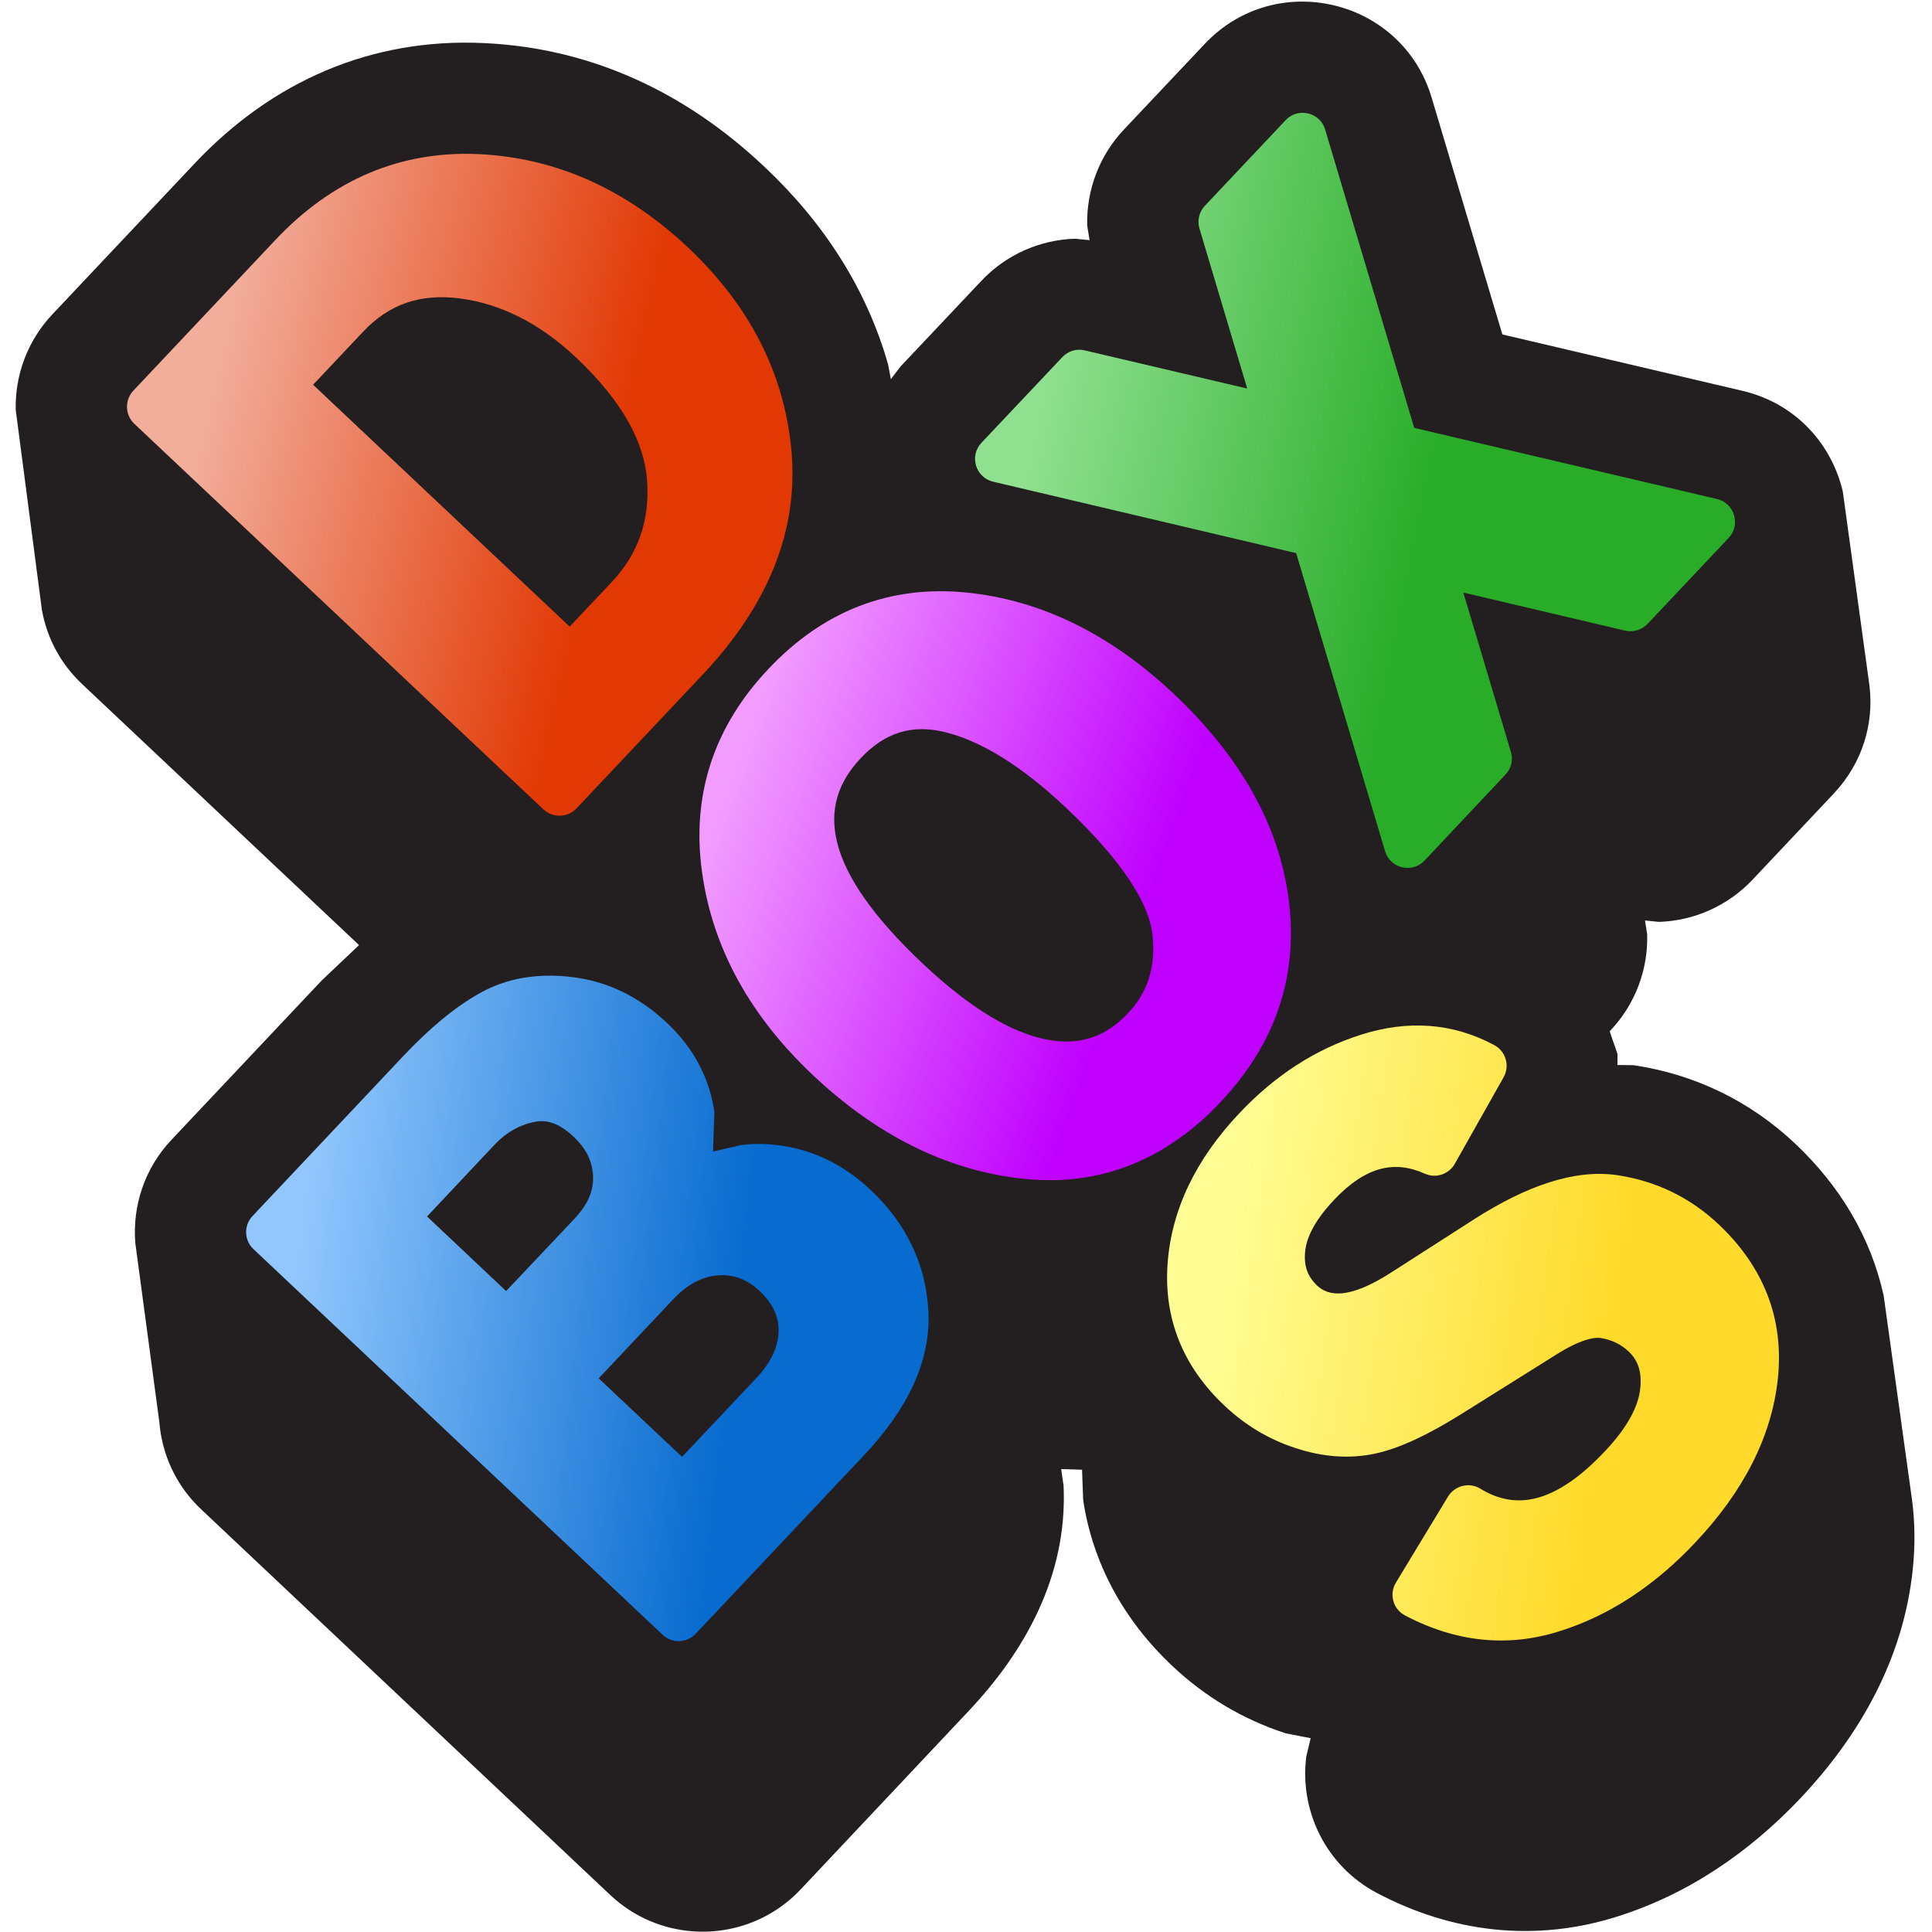
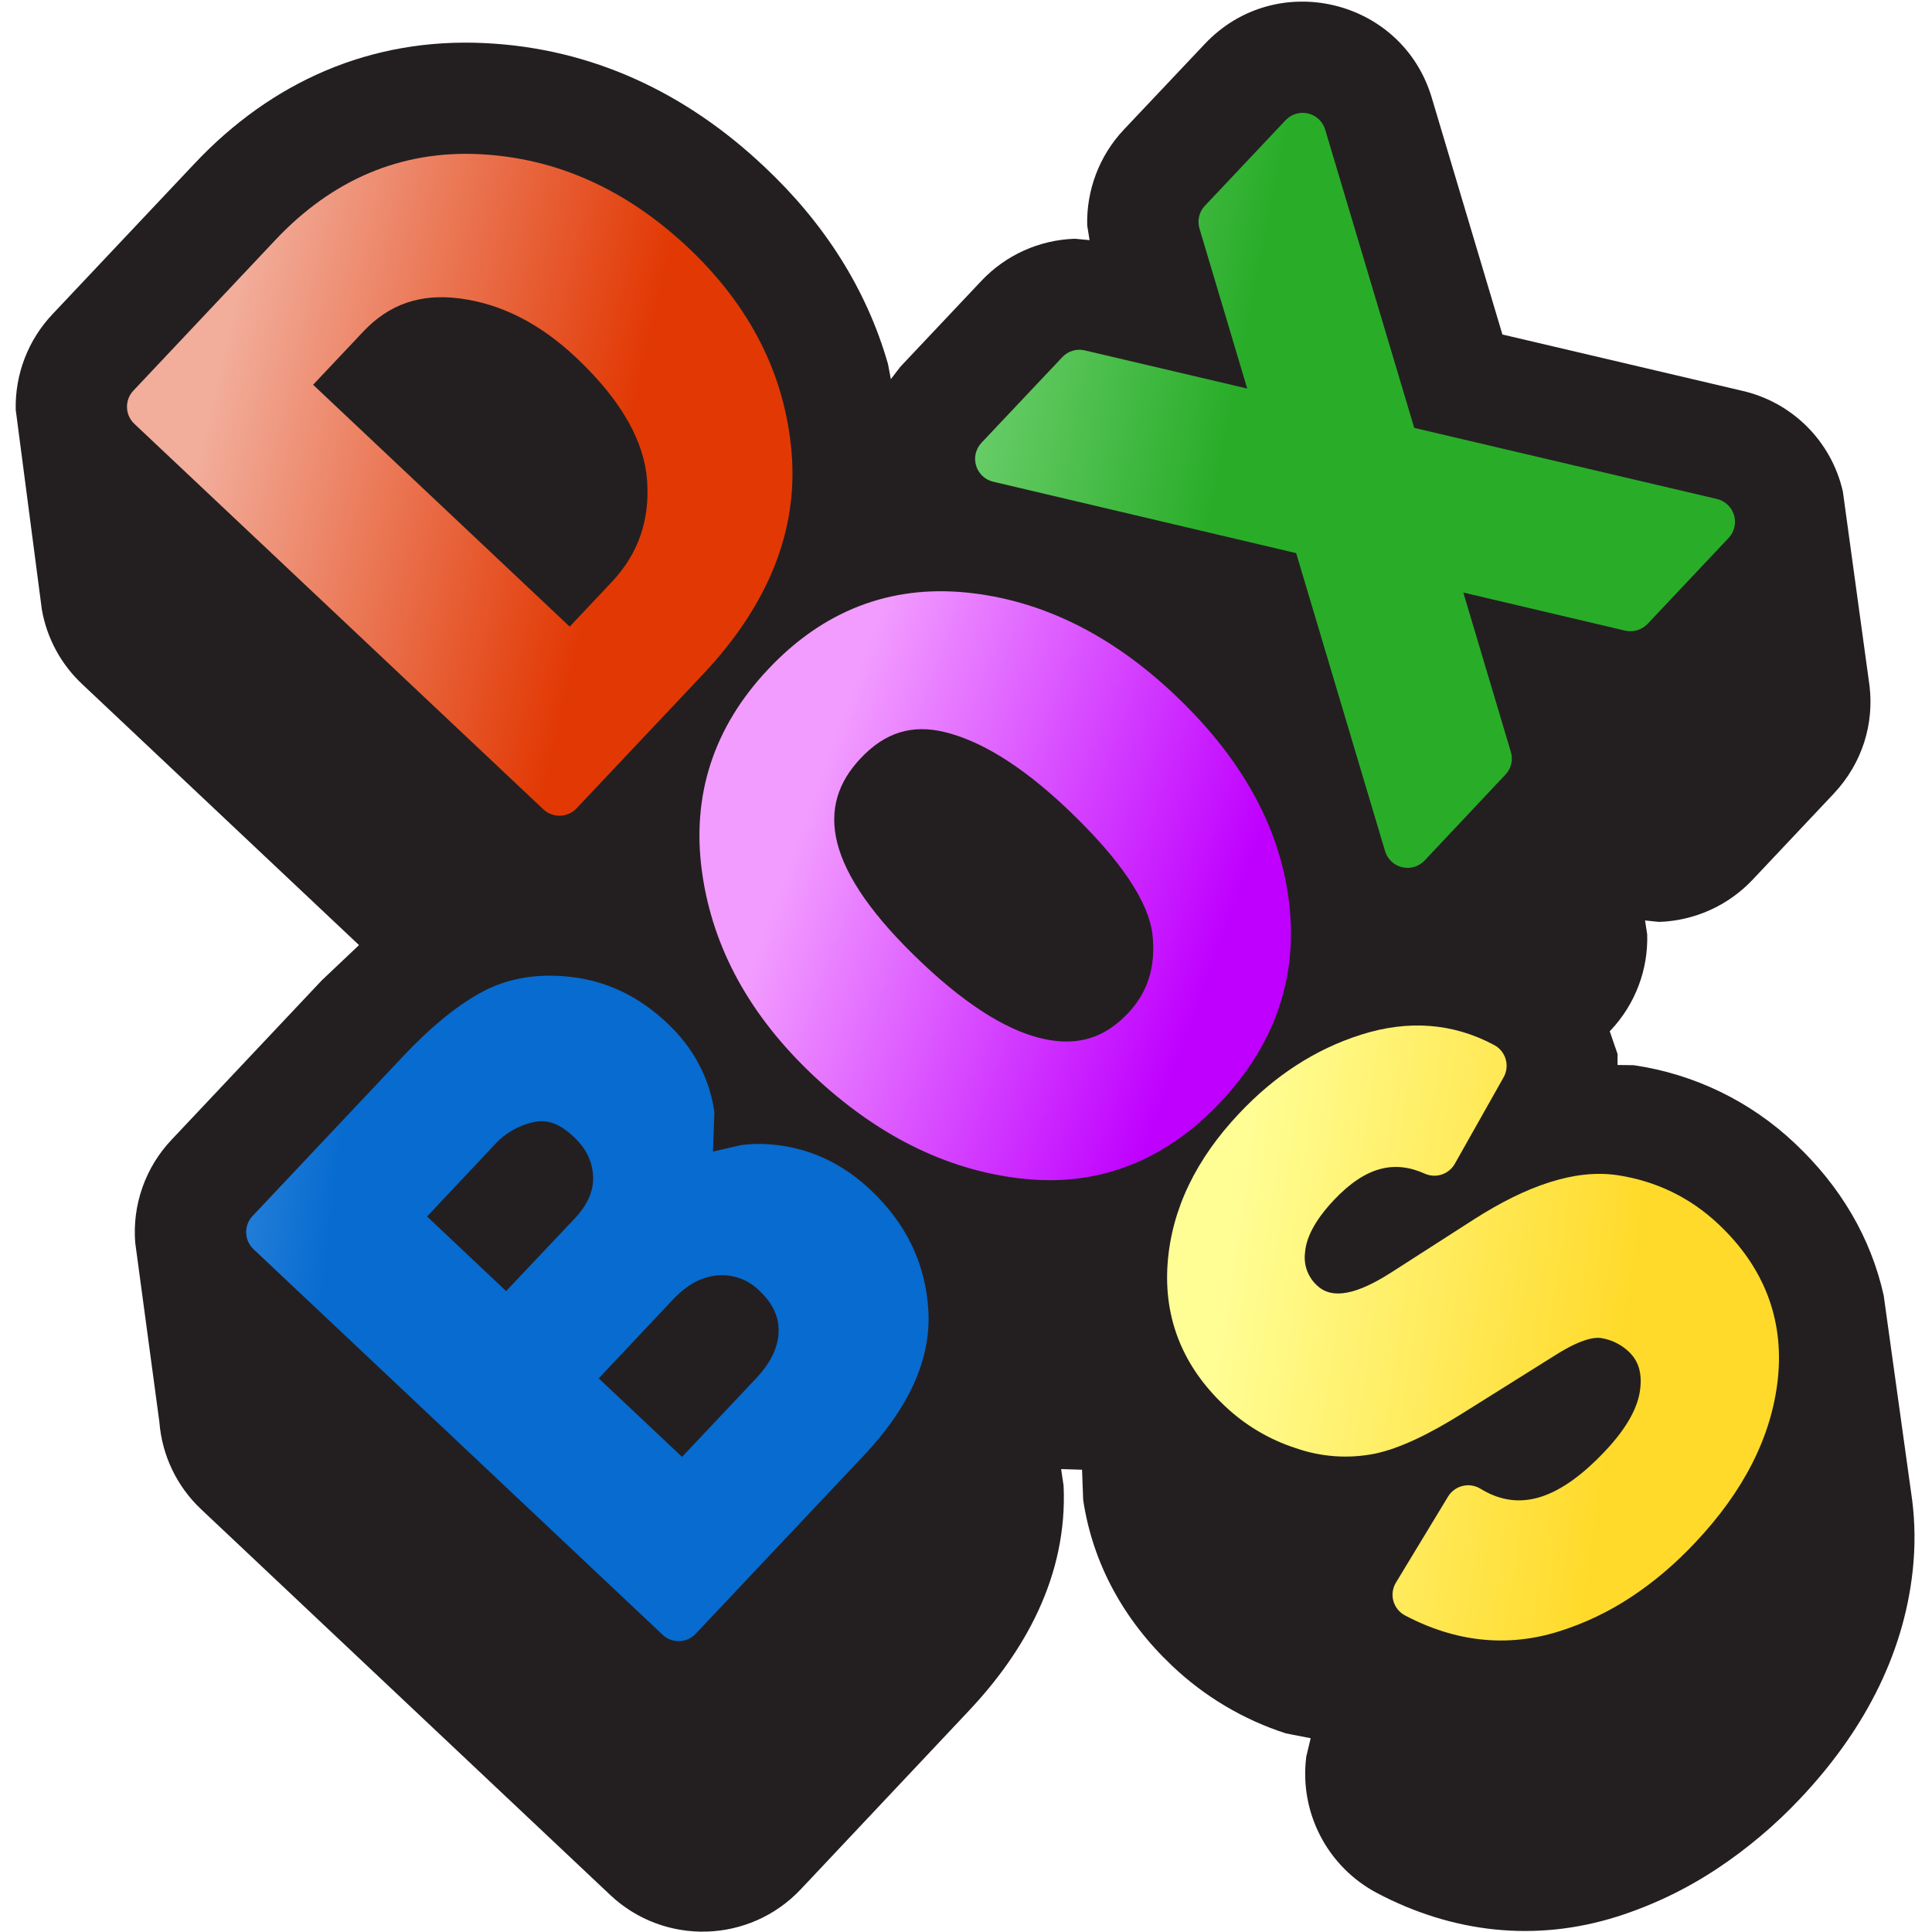
- <svg xmlns="http://www.w3.org/2000/svg" xmlns:xlink="http://www.w3.org/1999/xlink" version="1.1" id="Layer_1" width="36.001" height="36.001" viewBox="0 0 36.001 36.001" overflow="visible" enable-background="new 0 0 30.544 36.001" xml:space="preserve">
-   <defs id="defs190" />
-   <linearGradient id="XMLID_50_" gradientUnits="userSpaceOnUse" x1="-403.467" y1="210.758" x2="-402.467" y2="210.758" gradientTransform="matrix(-4.2,-4.65,4.65,-4.2,-2646.865,-974.9042)">
-     <stop offset="0" style="stop-color:#29AD29" id="stop122" />
-     <stop offset="1" style="stop-color:#8FE08F" id="stop124" />
+ <svg xmlns="http://www.w3.org/2000/svg" xmlns:xlink="http://www.w3.org/1999/xlink" xml:space="preserve" width="36.001" height="36.001" overflow="visible">
+   <linearGradient id="a" x1="-403.467" x2="-402.467" y1="210.758" y2="210.758" gradientTransform="scale(-6.27) rotate(48 36.116 553.172)" gradientUnits="userSpaceOnUse">
+     <stop offset="0" style="stop-color:#29ad29" />
+     <stop offset="1" style="stop-color:#8fe08f" />
  </linearGradient>
-   <linearGradient id="XMLID_57_" gradientUnits="userSpaceOnUse" x1="-403.467" y1="210.623" x2="-402.467" y2="210.623" gradientTransform="matrix(-4.5,-4.5,4.5,-4.5,-2741.395,-839.3135)">
-     <stop offset="0" style="stop-color:#FFDA2A" id="stop180" />
-     <stop offset="1" style="stop-color:#FFFE95" id="stop182" />
+   <linearGradient id="k" x1="-403.467" x2="-402.467" y1="210.623" y2="210.623" gradientTransform="scale(-6.4) rotate(45 56.185 585.926)" gradientUnits="userSpaceOnUse">
+     <stop offset="0" style="stop-color:#ffda2a" />
+     <stop offset="1" style="stop-color:#fffe95" />
  </linearGradient>
-   <g id="g181" transform="matrix(0.9481088,-0.7064611,0.7064611,0.9481088,-11.00185,13.79437)">
-     <path fill-rule="evenodd" clip-rule="evenodd" fill="#231f20" d="m 18.517,35.988 c -0.578,-0.034 -1.146,-0.144 -1.696,-0.335 -1.287,-0.447 -2.238,-1.354 -2.812,-2.558 -0.395,-0.827 -0.205,-1.776 0.393,-2.394 l 0.226,-0.188 -0.268,-0.295 c -0.412,-0.579 -0.679,-1.23 -0.801,-1.926 -0.181,-1.03 -0.041,-2.038 0.437,-2.932 l 0.271,-0.393 -0.258,-0.205 -0.126,0.233 c -0.805,1.191 -2.075,1.732 -3.308,1.951 l -3.816,0.675 c -0.145,0.026 -0.288,0.036 -0.429,0.032 -0.987,-0.027 -1.852,-0.745 -2.03,-1.754 l -1.538,-8.725 c -0.096,-0.538 0.022,-1.067 0.293,-1.498 l 1.384,-2.492 c 0.309,-0.49 0.814,-0.854 1.43,-0.961 l 3.398,-0.599 0.803,-0.095 -1.042,-5.907 c -0.083,-0.468 -0.005,-0.927 0.193,-1.32 l 1.551,-2.771 c 0.313,-0.439 0.79,-0.76 1.362,-0.861 l 3.214,-0.566 c 1.749,-0.31 3.418,0.068 4.803,1.209 1.307,1.074 2.078,2.523 2.371,4.197 0.225,1.266 0.141,2.504 -0.296,3.657 l -0.106,0.218 0.24,-0.069 1.828,-0.321 c 0.561,-0.099 1.127,0.032 1.58,0.348 l 0.172,0.156 0.108,-0.207 c 0.32,-0.453 0.809,-0.769 1.367,-0.867 l 1.828,-0.321 c 1.609,-0.284 2.924,1.284 2.361,2.818 l -1.335,3.656 2.502,2.972 c 0.561,0.665 0.625,1.521 0.321,2.219 l -1.496,2.713 c -0.295,0.509 -0.802,0.901 -1.464,1.019 l -1.834,0.323 c -0.56,0.099 -1.126,-0.031 -1.581,-0.347 l -0.164,-0.15 -0.103,0.196 c -0.318,0.453 -0.807,0.77 -1.366,0.868 l -0.021,0.004 -0.115,0.361 -0.104,0.138 0.203,0.155 c 0.687,0.693 1.132,1.546 1.302,2.509 0.17,0.963 0.072,1.903 -0.311,2.755 l -1.567,2.852 c -0.175,0.313 -0.391,0.609 -0.649,0.889 -0.948,1.026 -2.207,1.589 -3.567,1.829 -0.58,0.101 -1.161,0.14 -1.738,0.105 z" id="path120" />
-     <path fill-rule="evenodd" clip-rule="evenodd" fill="url(#XMLID_50_)" d="m 24.332,20.494 c -0.28,0.049 -0.51,-0.224 -0.411,-0.491 l 1.683,-4.603 -3.157,-3.756 c -0.183,-0.218 -0.062,-0.553 0.219,-0.602 l 1.828,-0.321 c 0.13,-0.023 0.262,0.024 0.347,0.126 l 1.694,2.012 0.903,-2.471 c 0.045,-0.124 0.153,-0.215 0.282,-0.237 l 1.829,-0.322 c 0.279,-0.049 0.508,0.225 0.41,0.49 l -1.684,4.61 3.156,3.749 c 0.183,0.218 0.062,0.552 -0.218,0.602 l -1.834,0.323 c -0.13,0.022 -0.262,-0.025 -0.348,-0.126 l -1.686,-2.005 -0.899,2.461 c -0.045,0.124 -0.152,0.214 -0.281,0.236 z" id="path127" style="fill:url(#XMLID_50_)" />
-     <g enable-background="new    " id="g144" transform="translate(2.72895)">
-       <g id="g142">
-         <defs id="defs130">
-           <rect id="XMLID_40_" x="9.375" y="1.604" width="8.924" height="10.281" />
-         </defs>
-         <clipPath id="XMLID_51_">
-           <use xlink:href="#XMLID_40_" id="use132" />
-         </clipPath>
-         <linearGradient id="XMLID_52_" gradientUnits="userSpaceOnUse" x1="-403.467" y1="210.637" x2="-402.467" y2="210.637" gradientTransform="matrix(-4.2,-4.95,4.95,-4.2,-2722.566,-1104.195)">
-           <stop offset="0" style="stop-color:#E23904" id="stop135" />
-           <stop offset="1" style="stop-color:#F2AD9B" id="stop137" />
-         </linearGradient>
-         <path clip-path="url(#XMLID_51_)" fill-rule="evenodd" clip-rule="evenodd" fill="url(#XMLID_52_)" d="M 13.002,9.488 13.949,9.321 C 14.547,9.216 15.01,8.907 15.352,8.377 15.679,7.869 15.792,7.146 15.618,6.153 15.479,5.364 15.168,4.755 14.701,4.303 14.25,3.867 13.751,3.712 13.168,3.816 l -1.131,0.199 z m -1.626,2.361 c -0.2,0.036 -0.392,-0.1 -0.427,-0.3 L 9.41,2.825 C 9.375,2.624 9.509,2.433 9.71,2.397 L 12.924,1.83 c 1.286,-0.227 2.427,0.048 3.385,0.836 0.944,0.778 1.527,1.835 1.759,3.147 0.231,1.313 0.032,2.507 -0.616,3.554 -0.663,1.072 -1.755,1.72 -3.212,1.978 z" id="path140" style="fill:url(#XMLID_52_)" />
-       </g>
-     </g>
-     <g enable-background="new    " id="g161" transform="translate(2.72895)">
-       <g id="g159">
-         <defs id="defs147">
-           <rect id="XMLID_43_" x="11.617" y="11.675" width="8.635" height="10.029" />
-         </defs>
-         <clipPath id="XMLID_53_">
-           <use xlink:href="#XMLID_43_" id="use149" />
-         </clipPath>
-         <linearGradient id="XMLID_54_" gradientUnits="userSpaceOnUse" x1="-403.467" y1="210.715" x2="-402.467" y2="210.715" gradientTransform="matrix(3.75,5.7,-5.7,3.75,2727.559,1522.609)">
-           <stop offset="0" style="stop-color:#F29CFF" id="stop152" />
-           <stop offset="1" style="stop-color:#BF00FF" id="stop154" />
-         </linearGradient>
-         <path clip-path="url(#XMLID_53_)" fill-rule="evenodd" clip-rule="evenodd" fill="url(#XMLID_54_)" d="m 16.048,19.655 c 0.117,0.007 0.239,-0.002 0.367,-0.024 0.449,-0.078 0.798,-0.325 1.059,-0.776 0.238,-0.417 0.309,-1.187 0.095,-2.406 -0.171,-0.969 -0.454,-1.655 -0.821,-2.098 -0.335,-0.404 -0.753,-0.559 -1.311,-0.459 -1.007,0.177 -1.524,1.039 -1.146,3.182 0.181,1.024 0.475,1.71 0.846,2.118 0.264,0.291 0.562,0.445 0.911,0.463 z m -0.211,2.038 c -0.885,-0.03 -1.67,-0.357 -2.338,-0.99 -0.866,-0.817 -1.409,-1.913 -1.646,-3.254 -0.236,-1.34 -0.074,-2.549 0.508,-3.609 0.59,-1.076 1.517,-1.729 2.75,-1.945 1.238,-0.22 2.327,0.078 3.226,0.898 0.879,0.803 1.43,1.893 1.667,3.239 0.248,1.408 0.098,2.648 -0.493,3.689 -0.595,1.051 -1.526,1.687 -2.757,1.903 -0.316,0.058 -0.622,0.08 -0.917,0.069 z" id="path157" style="fill:url(#XMLID_54_)" />
-       </g>
-     </g>
-     <g enable-background="new    " id="g178" transform="translate(2.72895)">
-       <g id="g176">
-         <defs id="defs164">
-           <rect id="XMLID_46_" x="3.108" y="13.216" width="8.526" height="10.222" />
-         </defs>
-         <clipPath id="XMLID_55_">
-           <use xlink:href="#XMLID_46_" id="use166" />
-         </clipPath>
-         <linearGradient id="XMLID_56_" gradientUnits="userSpaceOnUse" x1="-403.467" y1="210.621" x2="-402.467" y2="210.621" gradientTransform="matrix(-5.1,-4.8,4.8,-5.1,-3060.075,-842.6082)">
-           <stop offset="0" style="stop-color:#076BCF" id="stop169" />
-           <stop offset="1" style="stop-color:#91C7FD" id="stop171" />
-         </linearGradient>
-         <path clip-path="url(#XMLID_55_)" fill-rule="evenodd" clip-rule="evenodd" fill="url(#XMLID_56_)" d="M 5.942,17.286 7.496,17.014 C 7.811,16.956 8.003,16.829 8.122,16.654 8.249,16.467 8.298,16.249 8.248,15.97 8.192,15.653 8.065,15.499 7.903,15.42 7.687,15.315 7.445,15.28 7.167,15.329 l -1.522,0.27 z m 0.662,3.752 1.669,-0.294 C 8.639,20.68 8.866,20.541 9.005,20.363 9.142,20.187 9.197,19.97 9.147,19.674 9.098,19.401 8.971,19.214 8.772,19.085 8.57,18.956 8.313,18.903 7.965,18.965 L 6.29,19.261 Z M 5.11,23.402 C 4.909,23.437 4.717,23.303 4.683,23.102 L 3.144,14.377 C 3.108,14.178 3.243,13.985 3.443,13.95 l 3.4,-0.6 c 0.599,-0.106 1.125,-0.136 1.575,-0.076 0.492,0.064 0.934,0.3 1.323,0.673 0.407,0.39 0.657,0.885 0.759,1.465 0.1,0.56 0.022,1.087 -0.239,1.571 l -0.391,0.488 0.417,0.183 c 0.133,0.075 0.259,0.163 0.375,0.266 0.453,0.396 0.732,0.91 0.839,1.523 0.134,0.761 -0.002,1.463 -0.419,2.084 -0.438,0.648 -1.185,1.031 -2.157,1.203 z" id="path174" style="fill:url(#XMLID_56_)" />
-       </g>
-     </g>
-     <path fill-rule="evenodd" clip-rule="evenodd" fill="url(#XMLID_57_)" d="m 20.007,31.746 c -0.426,-0.025 -0.835,-0.105 -1.227,-0.242 -0.813,-0.281 -1.418,-0.844 -1.804,-1.655 -0.092,-0.191 -0.002,-0.421 0.195,-0.5 l 1.47,-0.597 c 0.189,-0.075 0.405,0.017 0.481,0.205 0.24,0.602 0.792,0.9 1.93,0.7 0.518,-0.091 0.84,-0.255 1.025,-0.451 0.193,-0.202 0.244,-0.39 0.211,-0.585 -0.029,-0.163 -0.102,-0.305 -0.225,-0.433 -0.074,-0.076 -0.274,-0.176 -0.723,-0.211 l -1.745,-0.141 c -0.612,-0.05 -1.116,-0.147 -1.479,-0.316 -0.373,-0.172 -0.688,-0.448 -0.943,-0.81 -0.258,-0.361 -0.425,-0.767 -0.503,-1.212 -0.156,-0.884 0.05,-1.674 0.623,-2.335 0.562,-0.648 1.345,-1.049 2.313,-1.219 0.806,-0.143 1.568,-0.095 2.282,0.152 0.733,0.253 1.273,0.715 1.587,1.387 0.087,0.187 0.004,0.41 -0.185,0.494 l -1.432,0.634 c -0.174,0.077 -0.379,0.009 -0.472,-0.158 -0.25,-0.449 -0.667,-0.651 -1.398,-0.522 -0.446,0.079 -0.71,0.222 -0.854,0.387 -0.151,0.169 -0.197,0.338 -0.162,0.537 0.041,0.229 0.25,0.476 1.062,0.531 l 1.549,0.108 c 0.97,0.07 1.74,0.309 2.221,0.79 0.436,0.44 0.711,0.968 0.818,1.575 0.17,0.963 -0.062,1.812 -0.704,2.509 -0.627,0.678 -1.5,1.102 -2.585,1.293 -0.457,0.082 -0.9,0.11 -1.326,0.085 z" id="path185" style="fill:url(#XMLID_57_)" />
+   <path fill="#231f20" fill-rule="evenodd" d="M31.978 34.833a7.423 7.423 0 0 1-1.844.881c-1.536.485-3.079.297-4.474-.439a2.513 2.513 0 0 1-1.318-2.547l.081-.338-.462-.09a5.553 5.553 0 0 1-2.12-1.26c-.9-.85-1.479-1.904-1.657-3.09l-.021-.563-.39-.012.046.31c.078 1.697-.744 3.108-1.758 4.186l-3.141 3.336a2.512 2.512 0 0 1-3.548.105L3.75 28.126a2.496 2.496 0 0 1-.78-1.627l-.45-3.34a2.5 2.5 0 0 1 .678-1.922l2.798-2.969.694-.657-5.16-4.864a2.491 2.491 0 0 1-.75-1.388L.293 7.636a2.506 2.506 0 0 1 .683-1.779L3.623 3.05C5.063 1.52 6.912.7 9.031.803c1.998.095 3.753.924 5.213 2.305 1.108 1.04 1.903 2.274 2.303 3.676l.053.281.18-.234 1.506-1.596a2.502 2.502 0 0 1 1.743-.786l.274.026-.044-.273c-.017-.655.224-1.3.683-1.787L22.45.819c1.325-1.406 3.68-.848 4.23 1.004l1.316 4.41 4.472 1.05a2.49 2.49 0 0 1 1.872 1.876l.498 3.63c.08.69-.124 1.42-.668 2l-1.51 1.602c-.462.49-1.09.766-1.745.788l-.261-.027.04.259c.02.654-.22 1.3-.681 1.788l-.017.018.146.424-.001.204.302.004a5.529 5.529 0 0 1 3.006 1.459c.842.793 1.413 1.753 1.652 2.832l.53 3.81c.054.421.059.854.012 1.302-.174 1.642-.97 3.066-2.09 4.254a8.843 8.843 0 0 1-1.574 1.327z" clip-rule="evenodd" />
+   <path fill="url(#a)" fill-rule="evenodd" d="M24.332 20.494a.37.37 0 0 1-.411-.491l1.683-4.603-3.157-3.756a.37.37 0 0 1 .219-.602l1.828-.321a.367.367 0 0 1 .347.126l1.694 2.012.903-2.471a.367.367 0 0 1 .282-.237l1.829-.322a.37.37 0 0 1 .41.49l-1.684 4.61 3.156 3.749a.37.37 0 0 1-.218.602l-1.834.323a.374.374 0 0 1-.348-.126l-1.686-2.005-.9 2.461a.364.364 0 0 1-.28.236z" clip-rule="evenodd" style="fill:url(#a)" transform="rotate(-36.691 15.299 23.486) scale(1.18237)" />
+   <g transform="rotate(-36.691 13.686 18.621) scale(1.18237)">
+     <defs>
+       <path id="b" d="M9.375 1.604h8.924v10.281H9.375z" />
+     </defs>
+     <clipPath id="c">
+       <use xlink:href="#b" />
+     </clipPath>
+     <linearGradient id="d" x1="-403.467" x2="-402.467" y1="210.637" y2="210.637" gradientTransform="rotate(-130.3 -1616.67 78.231) scale(6.49)" gradientUnits="userSpaceOnUse">
+       <stop offset="0" style="stop-color:#e23904" />
+       <stop offset="1" style="stop-color:#f2ad9b" />
+     </linearGradient>
+     <path fill="url(#d)" fill-rule="evenodd" d="m13.002 9.488.947-.167c.598-.105 1.061-.414 1.403-.944.327-.508.44-1.231.266-2.224-.139-.789-.45-1.398-.917-1.85-.451-.436-.95-.591-1.533-.487l-1.131.199zm-1.626 2.361a.37.37 0 0 1-.427-.3L9.41 2.825a.37.37 0 0 1 .3-.428l3.214-.567c1.286-.227 2.427.048 3.385.836.944.778 1.527 1.835 1.759 3.147.231 1.313.032 2.507-.616 3.554-.663 1.072-1.755 1.72-3.212 1.978z" clip-path="url(#c)" clip-rule="evenodd" style="fill:url(#d)" />
  </g>
+   <g transform="rotate(-36.691 13.686 18.621) scale(1.18237)">
+     <defs>
+       <path id="e" d="M11.617 11.675h8.635v10.029h-8.635z" />
+     </defs>
+     <clipPath id="f">
+       <use xlink:href="#e" />
+     </clipPath>
+     <linearGradient id="g" x1="-403.467" x2="-402.467" y1="210.715" y2="210.715" gradientTransform="scale(6.82) rotate(56.7 -7.089 482.34)" gradientUnits="userSpaceOnUse">
+       <stop offset="0" style="stop-color:#f29cff" />
+       <stop offset="1" style="stop-color:#bf00ff" />
+     </linearGradient>
+     <path fill="url(#g)" fill-rule="evenodd" d="M16.048 19.655c.117.007.239-.002.367-.024.449-.078.798-.325 1.059-.776.238-.417.309-1.187.095-2.406-.171-.969-.454-1.655-.821-2.098-.335-.404-.753-.559-1.311-.459-1.007.177-1.524 1.039-1.146 3.182.181 1.024.475 1.71.846 2.118.264.291.562.445.911.463zm-.211 2.038c-.885-.03-1.67-.357-2.338-.99-.866-.817-1.409-1.913-1.646-3.254-.236-1.34-.074-2.549.508-3.609.59-1.076 1.517-1.729 2.75-1.945 1.238-.22 2.327.078 3.226.898.879.803 1.43 1.893 1.667 3.239.248 1.408.098 2.648-.493 3.689-.595 1.051-1.526 1.687-2.757 1.903-.316.058-.622.08-.917.069z" clip-path="url(#f)" clip-rule="evenodd" style="fill:url(#g)" />
+   </g>
+   <g transform="rotate(-36.691 13.686 18.621) scale(1.18237)">
+     <defs>
+       <path id="h" d="M3.108 13.216h8.526v10.222H3.108z" />
+     </defs>
+     <clipPath id="i">
+       <use xlink:href="#h" />
+     </clipPath>
+     <linearGradient id="j" x1="-403.467" x2="-402.467" y1="210.621" y2="210.621" gradientTransform="rotate(-137 -1696.665 185.598) scale(7)" gradientUnits="userSpaceOnUse">
+       <stop offset="0" style="stop-color:#076bcf" />
+       <stop offset="1" style="stop-color:#91c7fd" />
+     </linearGradient>
+     <path fill="url(#j)" fill-rule="evenodd" d="m5.942 17.286 1.554-.272c.315-.058.507-.185.626-.36.127-.187.176-.405.126-.684-.056-.317-.183-.471-.345-.55a1.17 1.17 0 0 0-.736-.091l-1.522.27zm.662 3.752 1.669-.294c.366-.064.593-.203.732-.381.137-.176.192-.393.142-.689a.834.834 0 0 0-.375-.589c-.202-.129-.459-.182-.807-.12l-1.675.296ZM5.11 23.402a.368.368 0 0 1-.427-.3l-1.539-8.725a.37.37 0 0 1 .299-.427l3.4-.6c.599-.106 1.125-.136 1.575-.076.492.064.934.3 1.323.673.407.39.657.885.759 1.465.1.56.022 1.087-.239 1.571l-.391.488.417.183c.133.075.259.163.375.266.453.396.732.91.839 1.523.134.761-.002 1.463-.419 2.084-.438.648-1.185 1.031-2.157 1.203z" clip-path="url(#i)" clip-rule="evenodd" style="fill:url(#j)" />
+   </g>
+   <path fill="url(#k)" fill-rule="evenodd" d="M20.007 31.746a4.498 4.498 0 0 1-1.227-.242c-.813-.281-1.418-.844-1.804-1.655a.368.368 0 0 1 .195-.5l1.47-.597a.372.372 0 0 1 .481.205c.24.602.792.9 1.93.7.518-.091.84-.255 1.025-.451.193-.202.244-.39.21-.585a.816.816 0 0 0-.224-.433c-.074-.076-.274-.176-.723-.211l-1.745-.141c-.612-.05-1.116-.147-1.48-.316a2.371 2.371 0 0 1-.942-.81 2.93 2.93 0 0 1-.503-1.212c-.156-.884.05-1.674.623-2.335.562-.648 1.345-1.049 2.313-1.219.806-.143 1.568-.095 2.282.152.733.253 1.273.715 1.587 1.387a.37.37 0 0 1-.185.494l-1.432.634a.37.37 0 0 1-.472-.158c-.25-.449-.667-.651-1.398-.522-.446.079-.71.222-.854.387a.596.596 0 0 0-.162.537c.04.229.25.476 1.062.531l1.549.108c.97.07 1.74.309 2.221.79.436.44.711.968.818 1.575.17.963-.062 1.812-.704 2.509-.627.678-1.5 1.102-2.585 1.293-.457.082-.9.11-1.326.085z" clip-rule="evenodd" style="fill:url(#k)" transform="rotate(-36.691 15.299 23.486) scale(1.18237)" />
</svg>
